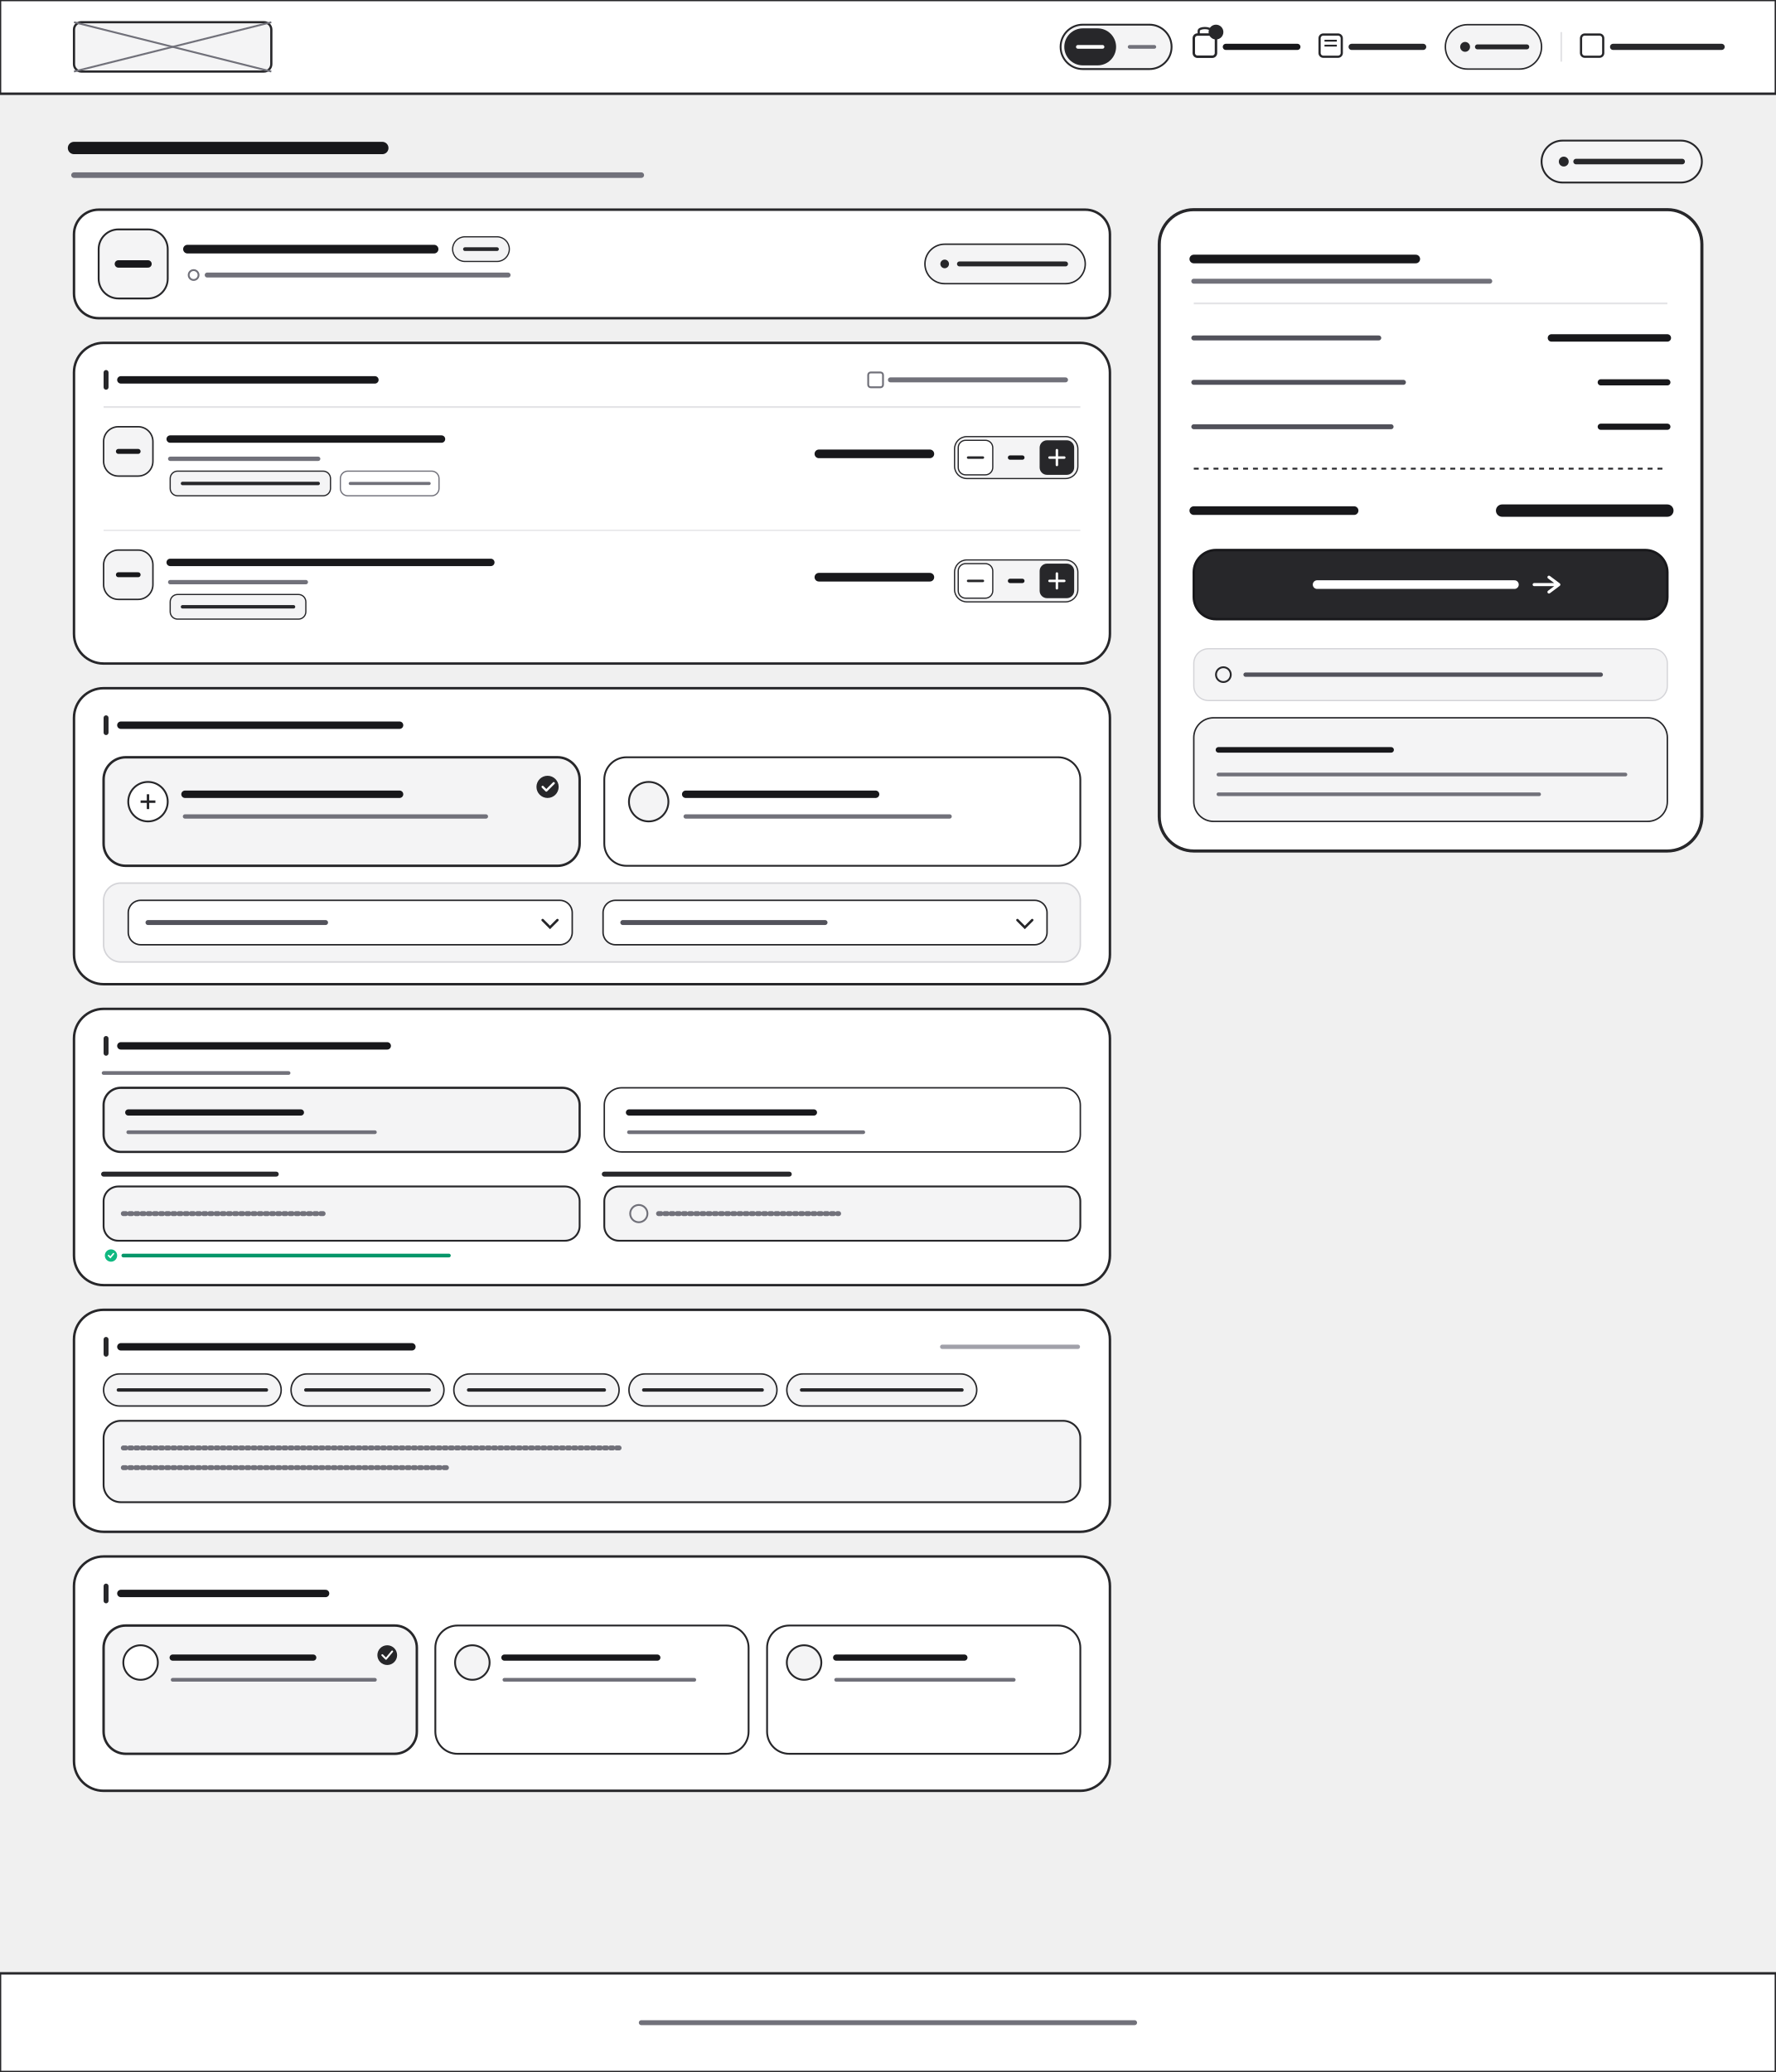
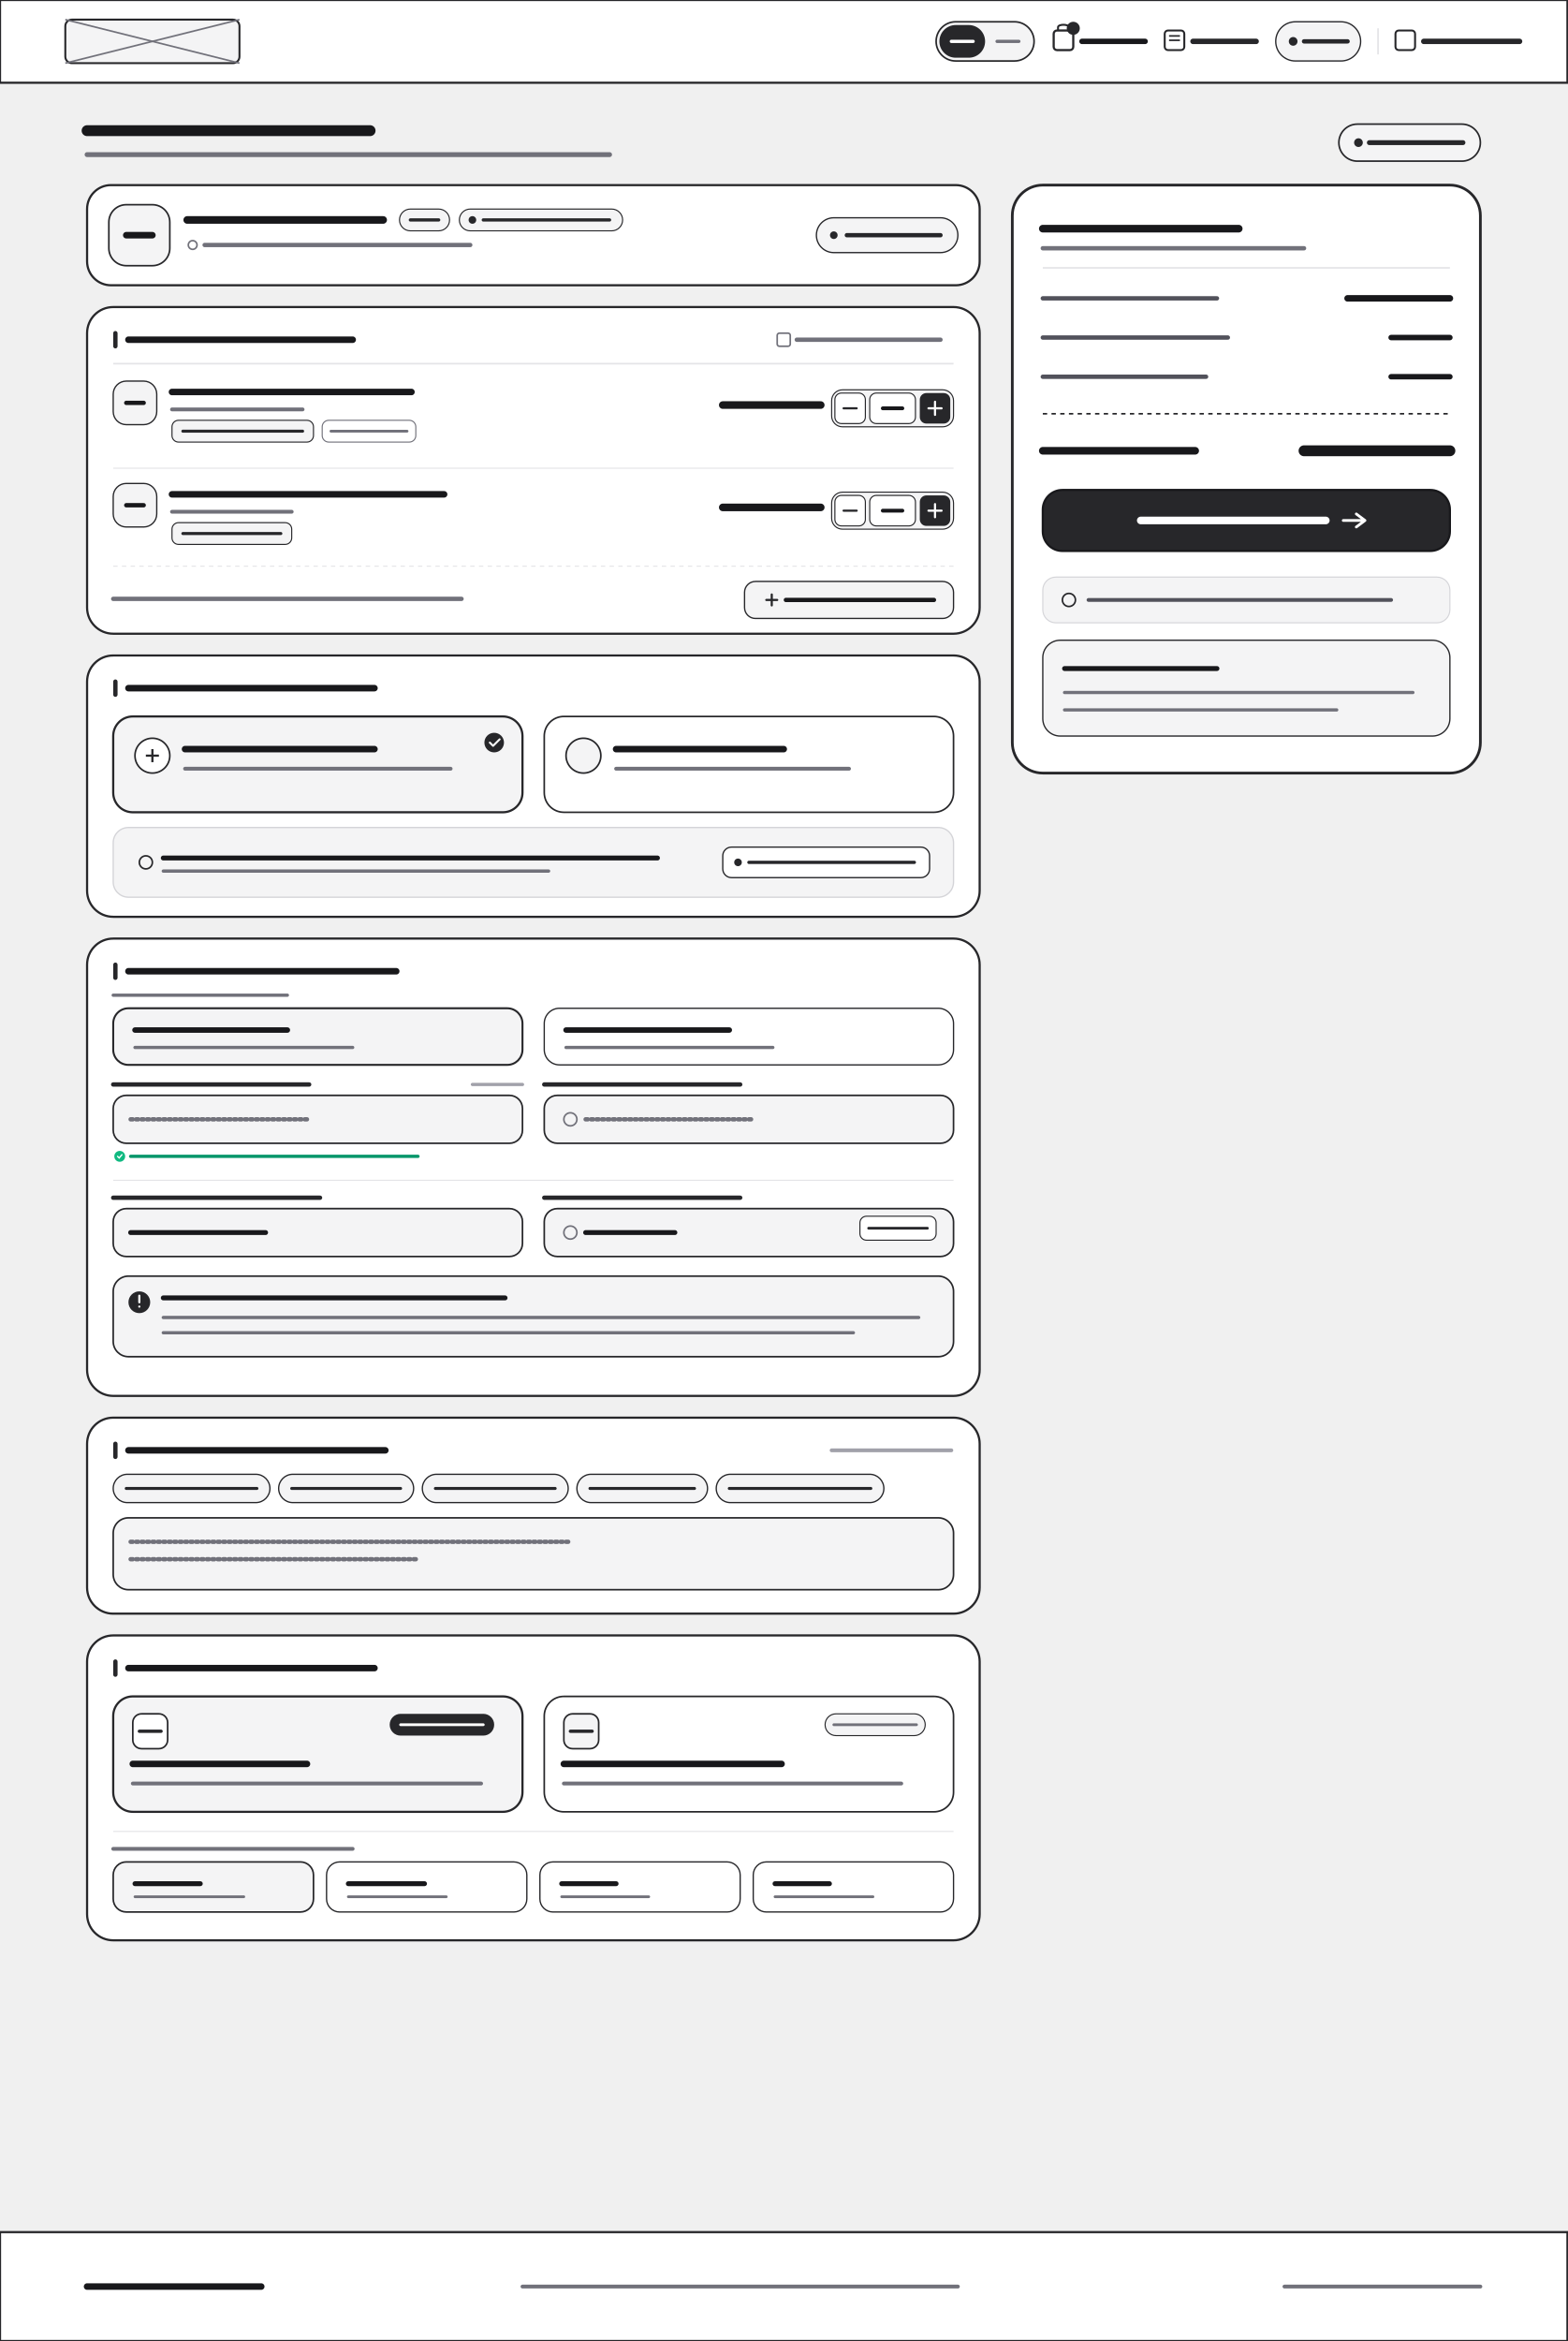
- <svg xmlns="http://www.w3.org/2000/svg" viewBox="0 0 1440 1680" width="1440" height="1680" style="background:#FFFFFF; font-family: -apple-system, BlinkMacSystemFont, 'Segoe UI', Roboto, sans-serif;">
+ <svg xmlns="http://www.w3.org/2000/svg" viewBox="0 0 1440 2150" width="1440" height="2150" style="background:#F8FAFC; font-family: -apple-system, BlinkMacSystemFont, 'Segoe UI', Roboto, sans-serif;">
  <g id="Top-Navbar">
    <rect x="0" y="0" width="1440" height="76" fill="#FFFFFF" stroke="#27272A" stroke-width="2" />
    <g transform="translate(60, 18)">
      <rect width="160" height="40" rx="6" fill="#F4F4F5" stroke="#27272A" stroke-width="1.8" />
      <line x1="0" y1="0" x2="160" y2="40" stroke="#71717A" stroke-width="1.5" />
      <line x1="160" y1="0" x2="0" y2="40" stroke="#71717A" stroke-width="1.5" />
    </g>
    <g transform="translate(860, 20)">
      <rect x="0" y="0" width="90" height="36" rx="18" fill="#F4F4F5" stroke="#27272A" stroke-width="1.5" />
      <rect x="3" y="3" width="42" height="30" rx="15" fill="#27272A" />
      <line x1="14" y1="18" x2="34" y2="18" stroke="#FFFFFF" stroke-width="3" stroke-linecap="round" />
      <line x1="56" y1="18" x2="76" y2="18" stroke="#71717A" stroke-width="3" stroke-linecap="round" />
      <g transform="translate(108, 0)">
        <rect x="0" y="8" width="18" height="18" rx="3" fill="#FFFFFF" stroke="#27272A" stroke-width="2" />
        <path d="M4 8 V5 C4 2 14 2 14 5 V8" fill="none" stroke="#27272A" stroke-width="1.8" />
        <circle cx="18" cy="6" r="6" fill="#27272A" />
        <line x1="26" y1="18" x2="84" y2="18" stroke="#18181B" stroke-width="5" stroke-linecap="round" />
      </g>
      <g transform="translate(210, 0)">
        <rect x="0" y="8" width="18" height="18" rx="3" fill="#FFFFFF" stroke="#27272A" stroke-width="1.8" />
        <line x1="4" y1="13" x2="14" y2="13" stroke="#27272A" stroke-width="1.5" />
        <line x1="4" y1="17" x2="14" y2="17" stroke="#27272A" stroke-width="1.5" />
        <line x1="26" y1="18" x2="84" y2="18" stroke="#27272A" stroke-width="5" stroke-linecap="round" />
      </g>
      <g transform="translate(312, 0)">
        <rect width="78" height="36" rx="18" fill="#F4F4F5" stroke="#27272A" stroke-width="1.2" />
        <circle cx="16" cy="18" r="4" fill="#27272A" />
        <line x1="26" y1="18" x2="66" y2="18" stroke="#27272A" stroke-width="4" stroke-linecap="round" />
      </g>
      <line x1="406" y1="6" x2="406" y2="30" stroke="#E4E4E7" stroke-width="1.5" />
      <g transform="translate(422, 0)">
        <rect x="0" y="8" width="18" height="18" rx="3" fill="#FFFFFF" stroke="#27272A" stroke-width="1.8" />
        <line x1="26" y1="18" x2="114" y2="18" stroke="#27272A" stroke-width="5" stroke-linecap="round" />
      </g>
    </g>
  </g>
-   <g id="Page-Title-Bar" transform="translate(60, 106)">
+   <g id="Page-Title-Bar" transform="translate(80, 106)">
    <g transform="translate(0, 0)">
-       <line x1="0" y1="14" x2="250" y2="14" stroke="#18181B" stroke-width="10" stroke-linecap="round" />
-       <line x1="0" y1="36" x2="460" y2="36" stroke="#71717A" stroke-width="4.5" stroke-linecap="round" />
-     </g>
-     <g transform="translate(1190, 8)">
+       <line x1="0" y1="14" x2="260" y2="14" stroke="#18181B" stroke-width="10" stroke-linecap="round" />
+       <line x1="0" y1="36" x2="480" y2="36" stroke="#71717A" stroke-width="4.5" stroke-linecap="round" />
+     </g>
+     <g transform="translate(1150, 8)">
      <rect width="130" height="34" rx="17" fill="#F4F4F5" stroke="#27272A" stroke-width="1.5" />
      <circle cx="18" cy="17" r="4" fill="#27272A" />
      <line x1="28" y1="17" x2="114" y2="17" stroke="#27272A" stroke-width="4.5" stroke-linecap="round" />
    </g>
  </g>
-   <g id="Main-Checkout-Container" transform="translate(60, 170)">
+   <g id="Main-Checkout-Container" transform="translate(80, 170)">
    <g id="Left-Column">
      <g id="Card-Tenant-Info" transform="translate(0, 0)">
-         <rect width="840" height="88" rx="20" fill="#FFFFFF" stroke="#27272A" stroke-width="2" />
-         <g transform="translate(20, 16)">
+         <rect width="820" height="92" rx="22" fill="#FFFFFF" stroke="#27272A" stroke-width="2" />
+         <g transform="translate(20, 18)">
          <rect width="56" height="56" rx="16" fill="#F4F4F5" stroke="#27272A" stroke-width="1.5" />
          <line x1="16" y1="28" x2="40" y2="28" stroke="#18181B" stroke-width="6" stroke-linecap="round" />
        </g>
        <g transform="translate(92, 22)">
-           <line x1="0" y1="10" x2="200" y2="10" stroke="#18181B" stroke-width="7" stroke-linecap="round" />
-           <rect x="215" y="0" width="46" height="20" rx="10" fill="#F4F4F5" stroke="#27272A" stroke-width="1" />
-           <line x1="225" y1="10" x2="251" y2="10" stroke="#27272A" stroke-width="3" stroke-linecap="round" />
-           <g transform="translate(0, 26)">
+           <line x1="0" y1="10" x2="180" y2="10" stroke="#18181B" stroke-width="7" stroke-linecap="round" />
+           <rect x="195" y="0" width="46" height="20" rx="10" fill="#F4F4F5" stroke="#27272A" stroke-width="1" />
+           <line x1="205" y1="10" x2="231" y2="10" stroke="#27272A" stroke-width="3" stroke-linecap="round" />
+           <rect x="250" y="0" width="150" height="20" rx="10" fill="#F4F4F5" stroke="#27272A" stroke-width="1" />
+           <circle cx="262" cy="10" r="3.5" fill="#27272A" />
+           <line x1="272" y1="10" x2="388" y2="10" stroke="#27272A" stroke-width="3" stroke-linecap="round" />
+           <g transform="translate(0, 28)">
            <circle cx="5" cy="5" r="4" fill="none" stroke="#71717A" stroke-width="1.5" />
            <line x1="16" y1="5" x2="260" y2="5" stroke="#71717A" stroke-width="4" stroke-linecap="round" />
          </g>
        </g>
-         <g transform="translate(690, 28)">
+         <g transform="translate(670, 30)">
          <rect width="130" height="32" rx="16" fill="#F4F4F5" stroke="#27272A" stroke-width="1.2" />
          <circle cx="16" cy="16" r="3.5" fill="#27272A" />
          <line x1="28" y1="16" x2="114" y2="16" stroke="#27272A" stroke-width="4" stroke-linecap="round" />
        </g>
      </g>
-       <g id="Card-Order-Items" transform="translate(0, 108)">
-         <rect width="840" height="260" rx="24" fill="#FFFFFF" stroke="#27272A" stroke-width="2" />
+       <g id="Card-Order-Items" transform="translate(0, 112)">
+         <rect width="820" height="300" rx="24" fill="#FFFFFF" stroke="#27272A" stroke-width="2" />
        <g transform="translate(24, 20)">
          <rect x="0" y="2" width="4" height="16" rx="2" fill="#27272A" />
          <line x1="14" y1="10" x2="220" y2="10" stroke="#18181B" stroke-width="6" stroke-linecap="round" />
-           <g transform="translate(620, 0)">
+           <g transform="translate(610, 0)">
            <rect x="0" y="4" width="12" height="12" rx="2" fill="none" stroke="#71717A" stroke-width="1.5" />
-             <line x1="18" y1="10" x2="160" y2="10" stroke="#71717A" stroke-width="4" stroke-linecap="round" />
-           </g>
-         </g>
-         <line x1="24" y1="52" x2="816" y2="52" stroke="#E4E4E7" stroke-width="1.5" />
+             <line x1="18" y1="10" x2="150" y2="10" stroke="#71717A" stroke-width="4" stroke-linecap="round" />
+           </g>
+         </g>
+         <line x1="24" y1="52" x2="796" y2="52" stroke="#E4E4E7" stroke-width="1.5" />
        <g transform="translate(24, 68)">
          <rect width="40" height="40" rx="12" fill="#F4F4F5" stroke="#27272A" stroke-width="1.2" />
          <line x1="12" y1="20" x2="28" y2="20" stroke="#18181B" stroke-width="4" stroke-linecap="round" />
          <g transform="translate(54, 4)">
            <line x1="0" y1="6" x2="220" y2="6" stroke="#18181B" stroke-width="6" stroke-linecap="round" />
            <line x1="0" y1="22" x2="120" y2="22" stroke="#71717A" stroke-width="3.5" stroke-linecap="round" />
            <g transform="translate(0, 32)">
              <rect width="130" height="20" rx="6" fill="#F4F4F5" stroke="#27272A" stroke-width="1" />
              <line x1="10" y1="10" x2="120" y2="10" stroke="#27272A" stroke-width="2.8" stroke-linecap="round" />
              <g transform="translate(138, 0)">
-                 <rect width="80" height="20" rx="6" fill="#FFFFFF" stroke="#71717A" stroke-width="1" />
-                 <line x1="8" y1="10" x2="72" y2="10" stroke="#71717A" stroke-width="2.5" stroke-linecap="round" />
+                 <rect width="86" height="20" rx="6" fill="#FFFFFF" stroke="#71717A" stroke-width="1" />
+                 <line x1="8" y1="10" x2="78" y2="10" stroke="#71717A" stroke-width="2.5" stroke-linecap="round" />
              </g>
            </g>
          </g>
-           <g transform="translate(580, 8)">
+           <g transform="translate(560, 8)">
            <line x1="0" y1="14" x2="90" y2="14" stroke="#18181B" stroke-width="7" stroke-linecap="round" />
-             <g transform="translate(110, 0)">
-               <rect width="100" height="34" rx="10" fill="#F4F4F5" stroke="#27272A" stroke-width="1" />
+             <g transform="translate(100, 0)">
+               <rect width="112" height="34" rx="10" fill="#F4F4F5" stroke="#27272A" stroke-width="1" />
              <rect x="3" y="3" width="28" height="28" rx="6" fill="#FFFFFF" stroke="#27272A" stroke-width="1" />
              <line x1="11" y1="17" x2="23" y2="17" stroke="#27272A" stroke-width="2" stroke-linecap="round" />
-               <line x1="45" y1="17" x2="55" y2="17" stroke="#18181B" stroke-width="3.5" stroke-linecap="round" />
-               <rect x="69" y="3" width="28" height="28" rx="6" fill="#27272A" />
-               <line x1="77" y1="17" x2="89" y2="17" stroke="#FFFFFF" stroke-width="2" stroke-linecap="round" />
-               <line x1="83" y1="11" x2="83" y2="23" stroke="#FFFFFF" stroke-width="2" stroke-linecap="round" />
-             </g>
-           </g>
-         </g>
-         <line x1="24" y1="152" x2="816" y2="152" stroke="#E4E4E7" stroke-width="1" />
-         <g transform="translate(24, 168)">
+               <rect x="35" y="3" width="42" height="28" rx="6" fill="#FFFFFF" stroke="#27272A" stroke-width="1" />
+               <line x1="47" y1="17" x2="65" y2="17" stroke="#18181B" stroke-width="3.5" stroke-linecap="round" />
+               <rect x="81" y="3" width="28" height="28" rx="6" fill="#27272A" />
+               <line x1="89" y1="17" x2="101" y2="17" stroke="#FFFFFF" stroke-width="2" stroke-linecap="round" />
+               <line x1="95" y1="11" x2="95" y2="23" stroke="#FFFFFF" stroke-width="2" stroke-linecap="round" />
+             </g>
+           </g>
+         </g>
+         <line x1="24" y1="148" x2="796" y2="148" stroke="#E4E4E7" stroke-width="1" />
+         <g transform="translate(24, 162)">
          <rect width="40" height="40" rx="12" fill="#F4F4F5" stroke="#27272A" stroke-width="1.2" />
          <line x1="12" y1="20" x2="28" y2="20" stroke="#18181B" stroke-width="4" stroke-linecap="round" />
          <g transform="translate(54, 4)">
-             <line x1="0" y1="6" x2="260" y2="6" stroke="#18181B" stroke-width="6" stroke-linecap="round" />
+             <line x1="0" y1="6" x2="250" y2="6" stroke="#18181B" stroke-width="6" stroke-linecap="round" />
            <line x1="0" y1="22" x2="110" y2="22" stroke="#71717A" stroke-width="3.5" stroke-linecap="round" />
            <g transform="translate(0, 32)">
              <rect width="110" height="20" rx="6" fill="#F4F4F5" stroke="#27272A" stroke-width="1" />
              <line x1="10" y1="10" x2="100" y2="10" stroke="#27272A" stroke-width="2.8" stroke-linecap="round" />
            </g>
          </g>
-           <g transform="translate(580, 8)">
+           <g transform="translate(560, 8)">
            <line x1="0" y1="14" x2="90" y2="14" stroke="#18181B" stroke-width="7" stroke-linecap="round" />
-             <g transform="translate(110, 0)">
-               <rect width="100" height="34" rx="10" fill="#F4F4F5" stroke="#27272A" stroke-width="1" />
+             <g transform="translate(100, 0)">
+               <rect width="112" height="34" rx="10" fill="#F4F4F5" stroke="#27272A" stroke-width="1" />
              <rect x="3" y="3" width="28" height="28" rx="6" fill="#FFFFFF" stroke="#27272A" stroke-width="1" />
              <line x1="11" y1="17" x2="23" y2="17" stroke="#27272A" stroke-width="2" stroke-linecap="round" />
-               <line x1="45" y1="17" x2="55" y2="17" stroke="#18181B" stroke-width="3.5" stroke-linecap="round" />
-               <rect x="69" y="3" width="28" height="28" rx="6" fill="#27272A" />
-               <line x1="77" y1="17" x2="89" y2="17" stroke="#FFFFFF" stroke-width="2" stroke-linecap="round" />
-               <line x1="83" y1="11" x2="83" y2="23" stroke="#FFFFFF" stroke-width="2" stroke-linecap="round" />
-             </g>
-           </g>
-         </g>
-       </g>
-       <g id="Card-Pickup-Method" transform="translate(0, 388)">
-         <rect width="840" height="240" rx="24" fill="#FFFFFF" stroke="#27272A" stroke-width="2" />
+               <rect x="35" y="3" width="42" height="28" rx="6" fill="#FFFFFF" stroke="#27272A" stroke-width="1" />
+               <line x1="47" y1="17" x2="65" y2="17" stroke="#18181B" stroke-width="3.5" stroke-linecap="round" />
+               <rect x="81" y="3" width="28" height="28" rx="6" fill="#27272A" />
+               <line x1="89" y1="17" x2="101" y2="17" stroke="#FFFFFF" stroke-width="2" stroke-linecap="round" />
+               <line x1="95" y1="11" x2="95" y2="23" stroke="#FFFFFF" stroke-width="2" stroke-linecap="round" />
+             </g>
+           </g>
+         </g>
+         <g transform="translate(24, 238)">
+           <line x1="0" y1="0" x2="772" y2="0" stroke="#E4E4E7" stroke-width="1" stroke-dasharray="4 4" />
+           <g transform="translate(0, 14)">
+             <line x1="0" y1="16" x2="320" y2="16" stroke="#71717A" stroke-width="4" stroke-linecap="round" />
+             <g transform="translate(580, 0)">
+               <rect width="192" height="34" rx="10" fill="#F4F4F5" stroke="#27272A" stroke-width="1.2" />
+               <path d="M20 17 L30 17 M25 12 L25 22" stroke="#27272A" stroke-width="2" stroke-linecap="round" />
+               <line x1="38" y1="17" x2="174" y2="17" stroke="#18181B" stroke-width="4" stroke-linecap="round" />
+             </g>
+           </g>
+         </g>
+       </g>
+       <g id="Card-Pickup-Method" transform="translate(0, 432)">
+         <rect width="820" height="240" rx="24" fill="#FFFFFF" stroke="#27272A" stroke-width="2" />
        <g transform="translate(24, 20)">
          <rect x="0" y="2" width="4" height="16" rx="2" fill="#27272A" />
          <line x1="14" y1="10" x2="240" y2="10" stroke="#18181B" stroke-width="6" stroke-linecap="round" />
        </g>
        <g transform="translate(24, 56)">
          <g transform="translate(0, 0)">
-             <rect width="386" height="88" rx="18" fill="#F4F4F5" stroke="#27272A" stroke-width="2" />
+             <rect width="376" height="88" rx="18" fill="#F4F4F5" stroke="#27272A" stroke-width="2" />
            <circle cx="36" cy="36" r="16" fill="#FFFFFF" stroke="#27272A" stroke-width="1.5" />
            <path d="M30 36 L42 36 M36 30 L36 42" stroke="#27272A" stroke-width="2" />
            <line x1="66" y1="30" x2="240" y2="30" stroke="#18181B" stroke-width="6" stroke-linecap="round" />
            <line x1="66" y1="48" x2="310" y2="48" stroke="#71717A" stroke-width="3.5" stroke-linecap="round" />
-             <circle cx="360" cy="24" r="9" fill="#27272A" />
-             <path d="M356 24 L359 27 L365 21" stroke="#FFFFFF" stroke-width="1.8" fill="none" stroke-linecap="round" stroke-linejoin="round" />
-           </g>
-           <g transform="translate(406, 0)">
-             <rect width="386" height="88" rx="18" fill="#FFFFFF" stroke="#27272A" stroke-width="1.5" />
+             <circle cx="350" cy="24" r="9" fill="#27272A" />
+             <path d="M346 24 L349 27 L355 21" stroke="#FFFFFF" stroke-width="1.8" fill="none" stroke-linecap="round" stroke-linejoin="round" />
+           </g>
+           <g transform="translate(396, 0)">
+             <rect width="376" height="88" rx="18" fill="#FFFFFF" stroke="#27272A" stroke-width="1.5" />
            <circle cx="36" cy="36" r="16" fill="#F4F4F5" stroke="#27272A" stroke-width="1.5" />
            <line x1="66" y1="30" x2="220" y2="30" stroke="#18181B" stroke-width="6" stroke-linecap="round" />
            <line x1="66" y1="48" x2="280" y2="48" stroke="#71717A" stroke-width="3.5" stroke-linecap="round" />
          </g>
        </g>
        <g transform="translate(24, 158)">
-           <rect width="792" height="64" rx="14" fill="#F4F4F5" stroke="#D4D4D8" stroke-width="1.2" />
+           <rect width="772" height="64" rx="14" fill="#F4F4F5" stroke="#D4D4D8" stroke-width="1.2" />
          <g transform="translate(20, 14)">
-             <rect width="360" height="36" rx="10" fill="#FFFFFF" stroke="#27272A" stroke-width="1.2" />
-             <line x1="16" y1="18" x2="160" y2="18" stroke="#52525B" stroke-width="4" stroke-linecap="round" />
-             <path d="M336 16 L342 22 L348 16" stroke="#27272A" stroke-width="2" fill="none" stroke-linecap="round" />
-             <g transform="translate(385, 0)">
-               <rect width="360" height="36" rx="10" fill="#FFFFFF" stroke="#27272A" stroke-width="1.2" />
-               <line x1="16" y1="18" x2="180" y2="18" stroke="#52525B" stroke-width="4" stroke-linecap="round" />
-               <path d="M336 16 L342 22 L348 16" stroke="#27272A" stroke-width="2" fill="none" stroke-linecap="round" />
-             </g>
-           </g>
-         </g>
-       </g>
-       <g id="Card-Contact-Info" transform="translate(0, 648)">
-         <rect width="840" height="224" rx="24" fill="#FFFFFF" stroke="#27272A" stroke-width="2" />
-         <g transform="translate(24, 20)">
-           <rect x="0" y="2" width="4" height="16" rx="2" fill="#27272A" />
-           <line x1="14" y1="10" x2="230" y2="10" stroke="#18181B" stroke-width="6" stroke-linecap="round" />
+             <circle cx="10" cy="18" r="6" fill="none" stroke="#27272A" stroke-width="1.5" />
+             <line x1="26" y1="14" x2="480" y2="14" stroke="#18181B" stroke-width="4.5" stroke-linecap="round" />
+             <line x1="26" y1="26" x2="380" y2="26" stroke="#71717A" stroke-width="3" stroke-linecap="round" />
+             <g transform="translate(540, 4)">
+               <rect width="190" height="28" rx="8" fill="#FFFFFF" stroke="#27272A" stroke-width="1.2" />
+               <circle cx="14" cy="14" r="3.5" fill="#27272A" />
+               <line x1="24" y1="14" x2="176" y2="14" stroke="#27272A" stroke-width="3" stroke-linecap="round" />
+             </g>
+           </g>
+         </g>
+       </g>
+       <g id="Card-Contact-Info" transform="translate(0, 692)">
+         <rect width="820" height="420" rx="24" fill="#FFFFFF" stroke="#27272A" stroke-width="2" />
+         <g transform="translate(24, 20)">
+           <rect x="0" y="2" width="4" height="16" rx="2" fill="#27272A" />
+           <line x1="14" y1="10" x2="260" y2="10" stroke="#18181B" stroke-width="6" stroke-linecap="round" />
        </g>
        <g transform="translate(24, 52)">
-           <line x1="0" y1="0" x2="150" y2="0" stroke="#71717A" stroke-width="3" stroke-linecap="round" />
+           <line x1="0" y1="0" x2="160" y2="0" stroke="#71717A" stroke-width="3" stroke-linecap="round" />
          <g transform="translate(0, 12)">
-             <rect width="386" height="52" rx="14" fill="#F4F4F5" stroke="#27272A" stroke-width="1.8" />
+             <rect width="376" height="52" rx="14" fill="#F4F4F5" stroke="#27272A" stroke-width="1.8" />
            <line x1="20" y1="20" x2="160" y2="20" stroke="#18181B" stroke-width="5" stroke-linecap="round" />
            <line x1="20" y1="36" x2="220" y2="36" stroke="#71717A" stroke-width="3" stroke-linecap="round" />
-             <g transform="translate(406, 0)">
-               <rect width="386" height="52" rx="14" fill="#FFFFFF" stroke="#27272A" stroke-width="1.2" />
+             <g transform="translate(396, 0)">
+               <rect width="376" height="52" rx="14" fill="#FFFFFF" stroke="#27272A" stroke-width="1.2" />
              <line x1="20" y1="20" x2="170" y2="20" stroke="#18181B" stroke-width="5" stroke-linecap="round" />
              <line x1="20" y1="36" x2="210" y2="36" stroke="#71717A" stroke-width="3" stroke-linecap="round" />
            </g>
          </g>
        </g>
        <g transform="translate(24, 134)">
          <g transform="translate(0, 0)">
-             <line x1="0" y1="0" x2="140" y2="0" stroke="#27272A" stroke-width="4" stroke-linecap="round" />
-             <rect y="10" width="386" height="44" rx="12" fill="#F4F4F5" stroke="#27272A" stroke-width="1.5" />
+             <line x1="0" y1="0" x2="180" y2="0" stroke="#27272A" stroke-width="4" stroke-linecap="round" />
+             <line x1="330" y1="0" x2="376" y2="0" stroke="#A1A1AA" stroke-width="3" stroke-linecap="round" />
+             <rect y="10" width="376" height="44" rx="12" fill="#F4F4F5" stroke="#27272A" stroke-width="1.5" />
            <line x1="16" y1="32" x2="180" y2="32" stroke="#71717A" stroke-width="4" stroke-linecap="round" stroke-dasharray="2 3" />
            <g transform="translate(0, 60)">
              <circle cx="6" cy="6" r="5" fill="#10B981" />
              <path d="M4 6 L5.5 7.5 L8 4.5" stroke="#FFFFFF" stroke-width="1.2" fill="none" stroke-linecap="round" />
              <line x1="16" y1="6" x2="280" y2="6" stroke="#059669" stroke-width="3" stroke-linecap="round" />
            </g>
          </g>
-           <g transform="translate(406, 0)">
-             <line x1="0" y1="0" x2="150" y2="0" stroke="#27272A" stroke-width="4" stroke-linecap="round" />
-             <rect y="10" width="386" height="44" rx="12" fill="#F4F4F5" stroke="#27272A" stroke-width="1.5" />
-             <circle cx="28" cy="32" r="7" fill="none" stroke="#71717A" stroke-width="1.5" />
-             <line x1="44" y1="32" x2="190" y2="32" stroke="#71717A" stroke-width="4" stroke-linecap="round" stroke-dasharray="2 3" />
-           </g>
-         </g>
-       </g>
-       <g id="Card-Kitchen-Notes" transform="translate(0, 892)">
-         <rect width="840" height="180" rx="24" fill="#FFFFFF" stroke="#27272A" stroke-width="2" />
+           <g transform="translate(396, 0)">
+             <line x1="0" y1="0" x2="180" y2="0" stroke="#27272A" stroke-width="4" stroke-linecap="round" />
+             <rect y="10" width="376" height="44" rx="12" fill="#F4F4F5" stroke="#27272A" stroke-width="1.5" />
+             <circle cx="24" cy="32" r="6" fill="none" stroke="#71717A" stroke-width="1.5" />
+             <line x1="38" y1="32" x2="190" y2="32" stroke="#71717A" stroke-width="4" stroke-linecap="round" stroke-dasharray="2 3" />
+           </g>
+         </g>
+         <g transform="translate(24, 222)">
+           <line x1="0" y1="0" x2="772" y2="0" stroke="#E4E4E7" stroke-width="1" />
+           <g transform="translate(0, 16)">
+             <g transform="translate(0, 0)">
+               <line x1="0" y1="0" x2="190" y2="0" stroke="#27272A" stroke-width="4" stroke-linecap="round" />
+               <rect y="10" width="376" height="44" rx="12" fill="#F4F4F5" stroke="#27272A" stroke-width="1.5" />
+               <line x1="16" y1="32" x2="140" y2="32" stroke="#18181B" stroke-width="4.5" stroke-linecap="round" />
+             </g>
+             <g transform="translate(396, 0)">
+               <line x1="0" y1="0" x2="180" y2="0" stroke="#27272A" stroke-width="4" stroke-linecap="round" />
+               <rect y="10" width="376" height="44" rx="12" fill="#F4F4F5" stroke="#27272A" stroke-width="1.5" />
+               <circle cx="24" cy="32" r="6" fill="none" stroke="#71717A" stroke-width="1.5" />
+               <line x1="38" y1="32" x2="120" y2="32" stroke="#18181B" stroke-width="4.5" stroke-linecap="round" />
+               <rect x="290" y="17" width="70" height="22" rx="6" fill="#FFFFFF" stroke="#27272A" stroke-width="1" />
+               <line x1="298" y1="28" x2="352" y2="28" stroke="#27272A" stroke-width="2.5" stroke-linecap="round" />
+             </g>
+           </g>
+           <g transform="translate(0, 88)">
+             <rect width="772" height="74" rx="14" fill="#F4F4F5" stroke="#27272A" stroke-width="1.5" />
+             <circle cx="24" cy="24" r="10" fill="#27272A" />
+             <line x1="24" y1="18" x2="24" y2="24" stroke="#FFFFFF" stroke-width="2" stroke-linecap="round" />
+             <circle cx="24" cy="28" r="1" fill="#FFFFFF" />
+             <line x1="46" y1="20" x2="360" y2="20" stroke="#18181B" stroke-width="4.5" stroke-linecap="round" />
+             <line x1="46" y1="38" x2="740" y2="38" stroke="#71717A" stroke-width="3" stroke-linecap="round" />
+             <line x1="46" y1="52" x2="680" y2="52" stroke="#71717A" stroke-width="3" stroke-linecap="round" />
+           </g>
+         </g>
+       </g>
+       <g id="Card-Kitchen-Notes" transform="translate(0, 1132)">
+         <rect width="820" height="180" rx="24" fill="#FFFFFF" stroke="#27272A" stroke-width="2" />
        <g transform="translate(24, 20)">
          <rect x="0" y="2" width="4" height="16" rx="2" fill="#27272A" />
          <line x1="14" y1="10" x2="250" y2="10" stroke="#18181B" stroke-width="6" stroke-linecap="round" />
-           <g transform="translate(680, 0)">
+           <g transform="translate(660, 0)">
            <line x1="0" y1="10" x2="110" y2="10" stroke="#A1A1AA" stroke-width="3.5" stroke-linecap="round" />
          </g>
        </g>
        <g transform="translate(24, 52)">
          <rect width="144" height="26" rx="13" fill="#F4F4F5" stroke="#27272A" stroke-width="1.2" />
          <line x1="12" y1="13" x2="132" y2="13" stroke="#27272A" stroke-width="2.8" stroke-linecap="round" />
          <g transform="translate(152, 0)">
            <rect width="124" height="26" rx="13" fill="#F4F4F5" stroke="#27272A" stroke-width="1.2" />
            <line x1="12" y1="13" x2="112" y2="13" stroke="#27272A" stroke-width="2.8" stroke-linecap="round" />
          </g>
          <g transform="translate(284, 0)">
            <rect width="134" height="26" rx="13" fill="#F4F4F5" stroke="#27272A" stroke-width="1.2" />
            <line x1="12" y1="13" x2="122" y2="13" stroke="#27272A" stroke-width="2.8" stroke-linecap="round" />
          </g>
          <g transform="translate(426, 0)">
            <rect width="120" height="26" rx="13" fill="#F4F4F5" stroke="#27272A" stroke-width="1.2" />
            <line x1="12" y1="13" x2="108" y2="13" stroke="#27272A" stroke-width="2.8" stroke-linecap="round" />
          </g>
          <g transform="translate(554, 0)">
            <rect width="154" height="26" rx="13" fill="#F4F4F5" stroke="#27272A" stroke-width="1.2" />
            <line x1="12" y1="13" x2="142" y2="13" stroke="#27272A" stroke-width="2.8" stroke-linecap="round" />
          </g>
        </g>
-         <g transform="translate(24, 90)">
-           <rect width="792" height="66" rx="14" fill="#F4F4F5" stroke="#27272A" stroke-width="1.5" />
+         <g transform="translate(24, 92)">
+           <rect width="772" height="66" rx="14" fill="#F4F4F5" stroke="#27272A" stroke-width="1.5" />
          <line x1="16" y1="22" x2="420" y2="22" stroke="#71717A" stroke-width="4" stroke-linecap="round" stroke-dasharray="2 3" />
          <line x1="16" y1="38" x2="280" y2="38" stroke="#71717A" stroke-width="4" stroke-linecap="round" stroke-dasharray="2 3" />
        </g>
      </g>
-       <g id="Card-Payment-Method" transform="translate(0, 1092)">
-         <rect width="840" height="190" rx="24" fill="#FFFFFF" stroke="#27272A" stroke-width="2" />
-         <g transform="translate(24, 20)">
-           <rect x="0" y="2" width="4" height="16" rx="2" fill="#27272A" />
-           <line x1="14" y1="10" x2="180" y2="10" stroke="#18181B" stroke-width="6" stroke-linecap="round" />
+       <g id="Card-Payment-Method" transform="translate(0, 1332)">
+         <rect width="820" height="280" rx="24" fill="#FFFFFF" stroke="#27272A" stroke-width="2" />
+         <g transform="translate(24, 20)">
+           <rect x="0" y="2" width="4" height="16" rx="2" fill="#27272A" />
+           <line x1="14" y1="10" x2="240" y2="10" stroke="#18181B" stroke-width="6" stroke-linecap="round" />
        </g>
        <g transform="translate(24, 56)">
-           <rect width="254" height="104" rx="18" fill="#F4F4F5" stroke="#27272A" stroke-width="2" />
-           <circle cx="30" cy="30" r="14" fill="#FFFFFF" stroke="#27272A" stroke-width="1.5" />
-           <line x1="56" y1="26" x2="170" y2="26" stroke="#18181B" stroke-width="5" stroke-linecap="round" />
-           <line x1="56" y1="44" x2="220" y2="44" stroke="#71717A" stroke-width="3" stroke-linecap="round" />
-           <circle cx="230" cy="24" r="8" fill="#27272A" />
-           <path d="M226 24 L229 27 L234 21" stroke="#FFFFFF" stroke-width="1.5" fill="none" stroke-linecap="round" stroke-linejoin="round" />
-           <g transform="translate(269, 0)">
-             <rect width="254" height="104" rx="18" fill="#FFFFFF" stroke="#27272A" stroke-width="1.5" />
-             <circle cx="30" cy="30" r="14" fill="#F4F4F5" stroke="#27272A" stroke-width="1.5" />
-             <line x1="56" y1="26" x2="180" y2="26" stroke="#18181B" stroke-width="5" stroke-linecap="round" />
-             <line x1="56" y1="44" x2="210" y2="44" stroke="#71717A" stroke-width="3" stroke-linecap="round" />
-           </g>
-           <g transform="translate(538, 0)">
-             <rect width="254" height="104" rx="18" fill="#FFFFFF" stroke="#27272A" stroke-width="1.5" />
-             <circle cx="30" cy="30" r="14" fill="#F4F4F5" stroke="#27272A" stroke-width="1.5" />
-             <line x1="56" y1="26" x2="160" y2="26" stroke="#18181B" stroke-width="5" stroke-linecap="round" />
-             <line x1="56" y1="44" x2="200" y2="44" stroke="#71717A" stroke-width="3" stroke-linecap="round" />
-           </g>
-         </g>
-       </g>
-     </g>
-     <g id="Right-Column-Summary" transform="translate(880, 0)">
+           <rect width="376" height="106" rx="18" fill="#F4F4F5" stroke="#27272A" stroke-width="2" />
+           <g transform="translate(18, 16)">
+             <rect width="32" height="32" rx="8" fill="#FFFFFF" stroke="#27272A" stroke-width="1.5" />
+             <line x1="6" y1="16" x2="26" y2="16" stroke="#27272A" stroke-width="3" stroke-linecap="round" />
+             <rect x="236" y="0" width="96" height="20" rx="10" fill="#27272A" />
+             <line x1="246" y1="10" x2="322" y2="10" stroke="#FFFFFF" stroke-width="2.5" stroke-linecap="round" />
+             <line x1="0" y1="46" x2="160" y2="46" stroke="#18181B" stroke-width="6" stroke-linecap="round" />
+             <line x1="0" y1="64" x2="320" y2="64" stroke="#71717A" stroke-width="3.5" stroke-linecap="round" />
+           </g>
+           <g transform="translate(396, 0)">
+             <rect width="376" height="106" rx="18" fill="#FFFFFF" stroke="#27272A" stroke-width="1.5" />
+             <g transform="translate(18, 16)">
+               <rect width="32" height="32" rx="8" fill="#F4F4F5" stroke="#27272A" stroke-width="1.5" />
+               <line x1="6" y1="16" x2="26" y2="16" stroke="#27272A" stroke-width="3" stroke-linecap="round" />
+               <rect x="240" y="0" width="92" height="20" rx="10" fill="#F4F4F5" stroke="#27272A" stroke-width="1" />
+               <line x1="248" y1="10" x2="324" y2="10" stroke="#71717A" stroke-width="2.5" stroke-linecap="round" />
+               <line x1="0" y1="46" x2="200" y2="46" stroke="#18181B" stroke-width="6" stroke-linecap="round" />
+               <line x1="0" y1="64" x2="310" y2="64" stroke="#71717A" stroke-width="3.5" stroke-linecap="round" />
+             </g>
+           </g>
+         </g>
+         <g transform="translate(24, 180)">
+           <line x1="0" y1="0" x2="772" y2="0" stroke="#E4E4E7" stroke-width="1" />
+           <line x1="0" y1="16" x2="220" y2="16" stroke="#71717A" stroke-width="3.5" stroke-linecap="round" />
+           <g transform="translate(0, 28)">
+             <rect width="184" height="46" rx="12" fill="#F4F4F5" stroke="#27272A" stroke-width="1.5" />
+             <line x1="20" y1="20" x2="80" y2="20" stroke="#18181B" stroke-width="4.5" stroke-linecap="round" />
+             <line x1="20" y1="32" x2="120" y2="32" stroke="#71717A" stroke-width="2.5" stroke-linecap="round" />
+             <g transform="translate(196, 0)">
+               <rect width="184" height="46" rx="12" fill="#FFFFFF" stroke="#27272A" stroke-width="1.2" />
+               <line x1="20" y1="20" x2="90" y2="20" stroke="#18181B" stroke-width="4.5" stroke-linecap="round" />
+               <line x1="20" y1="32" x2="110" y2="32" stroke="#71717A" stroke-width="2.5" stroke-linecap="round" />
+             </g>
+             <g transform="translate(392, 0)">
+               <rect width="184" height="46" rx="12" fill="#FFFFFF" stroke="#27272A" stroke-width="1.2" />
+               <line x1="20" y1="20" x2="70" y2="20" stroke="#18181B" stroke-width="4.5" stroke-linecap="round" />
+               <line x1="20" y1="32" x2="100" y2="32" stroke="#71717A" stroke-width="2.5" stroke-linecap="round" />
+             </g>
+             <g transform="translate(588, 0)">
+               <rect width="184" height="46" rx="12" fill="#FFFFFF" stroke="#27272A" stroke-width="1.2" />
+               <line x1="20" y1="20" x2="70" y2="20" stroke="#18181B" stroke-width="4.5" stroke-linecap="round" />
+               <line x1="20" y1="32" x2="110" y2="32" stroke="#71717A" stroke-width="2.5" stroke-linecap="round" />
+             </g>
+           </g>
+         </g>
+       </g>
+     </g>
+     <g id="Right-Column-Summary" transform="translate(850, 0)">
      <g id="Sticky-Summary-Card">
-         <rect width="440" height="520" rx="28" fill="#FFFFFF" stroke="#27272A" stroke-width="2.5" />
+         <rect width="430" height="540" rx="28" fill="#FFFFFF" stroke="#27272A" stroke-width="2.5" />
        <g transform="translate(28, 28)">
          <line x1="0" y1="12" x2="180" y2="12" stroke="#18181B" stroke-width="7" stroke-linecap="round" />
          <line x1="0" y1="30" x2="240" y2="30" stroke="#71717A" stroke-width="4" stroke-linecap="round" />
        </g>
-         <line x1="28" y1="76" x2="412" y2="76" stroke="#E4E4E7" stroke-width="1.5" />
+         <line x1="28" y1="76" x2="402" y2="76" stroke="#E4E4E7" stroke-width="1.5" />
        <g transform="translate(28, 96)">
          <g transform="translate(0, 0)">
-             <line x1="0" y1="8" x2="150" y2="8" stroke="#52525B" stroke-width="4" stroke-linecap="round" />
-             <line x1="290" y1="8" x2="384" y2="8" stroke="#18181B" stroke-width="6" stroke-linecap="round" />
+             <line x1="0" y1="8" x2="160" y2="8" stroke="#52525B" stroke-width="4" stroke-linecap="round" />
+             <line x1="280" y1="8" x2="374" y2="8" stroke="#18181B" stroke-width="6" stroke-linecap="round" />
          </g>
          <g transform="translate(0, 36)">
            <line x1="0" y1="8" x2="170" y2="8" stroke="#52525B" stroke-width="4" stroke-linecap="round" />
-             <line x1="330" y1="8" x2="384" y2="8" stroke="#18181B" stroke-width="5" stroke-linecap="round" />
+             <line x1="320" y1="8" x2="374" y2="8" stroke="#18181B" stroke-width="5" stroke-linecap="round" />
          </g>
          <g transform="translate(0, 72)">
-             <line x1="0" y1="8" x2="160" y2="8" stroke="#52525B" stroke-width="4" stroke-linecap="round" />
-             <line x1="330" y1="8" x2="384" y2="8" stroke="#18181B" stroke-width="5" stroke-linecap="round" />
-           </g>
-         </g>
-         <line x1="28" y1="210" x2="412" y2="210" stroke="#27272A" stroke-width="1.5" stroke-dasharray="4 4" />
+             <line x1="0" y1="8" x2="150" y2="8" stroke="#52525B" stroke-width="4" stroke-linecap="round" />
+             <line x1="320" y1="8" x2="374" y2="8" stroke="#18181B" stroke-width="5" stroke-linecap="round" />
+           </g>
+         </g>
+         <line x1="28" y1="210" x2="402" y2="210" stroke="#27272A" stroke-width="1.5" stroke-dasharray="4 4" />
        <g transform="translate(28, 230)">
-           <line x1="0" y1="14" x2="130" y2="14" stroke="#18181B" stroke-width="7" stroke-linecap="round" />
-           <line x1="250" y1="14" x2="384" y2="14" stroke="#18181B" stroke-width="10" stroke-linecap="round" />
-         </g>
-         <g transform="translate(28, 276)">
-           <rect width="384" height="56" rx="18" fill="#27272A" stroke="#18181B" stroke-width="2" />
-           <line x1="100" y1="28" x2="260" y2="28" stroke="#FFFFFF" stroke-width="7" stroke-linecap="round" />
+           <line x1="0" y1="14" x2="140" y2="14" stroke="#18181B" stroke-width="7" stroke-linecap="round" />
+           <line x1="240" y1="14" x2="374" y2="14" stroke="#18181B" stroke-width="10" stroke-linecap="round" />
+         </g>
+         <g transform="translate(28, 280)">
+           <rect width="374" height="56" rx="18" fill="#27272A" stroke="#18181B" stroke-width="2" />
+           <line x1="90" y1="28" x2="260" y2="28" stroke="#FFFFFF" stroke-width="7" stroke-linecap="round" />
          <path d="M276 28 L296 28 M288 22 L296 28 L288 34" stroke="#FFFFFF" stroke-width="2.5" fill="none" stroke-linecap="round" stroke-linejoin="round" />
        </g>
-         <g transform="translate(28, 356)">
-           <rect width="384" height="42" rx="12" fill="#F4F4F5" stroke="#D4D4D8" stroke-width="1" />
+         <g transform="translate(28, 360)">
+           <rect width="374" height="42" rx="12" fill="#F4F4F5" stroke="#D4D4D8" stroke-width="1" />
          <circle cx="24" cy="21" r="6" fill="none" stroke="#27272A" stroke-width="1.5" />
-           <line x1="42" y1="21" x2="330" y2="21" stroke="#52525B" stroke-width="3.5" stroke-linecap="round" />
-         </g>
-         <g transform="translate(28, 412)">
-           <rect width="384" height="84" rx="16" fill="#F4F4F5" stroke="#27272A" stroke-width="1.2" />
+           <line x1="42" y1="21" x2="320" y2="21" stroke="#52525B" stroke-width="3.5" stroke-linecap="round" />
+         </g>
+         <g transform="translate(28, 418)">
+           <rect width="374" height="88" rx="16" fill="#F4F4F5" stroke="#27272A" stroke-width="1.2" />
          <line x1="20" y1="26" x2="160" y2="26" stroke="#18181B" stroke-width="4.5" stroke-linecap="round" />
-           <line x1="20" y1="46" x2="350" y2="46" stroke="#71717A" stroke-width="3" stroke-linecap="round" />
-           <line x1="20" y1="62" x2="280" y2="62" stroke="#71717A" stroke-width="3" stroke-linecap="round" />
+           <line x1="20" y1="48" x2="340" y2="48" stroke="#71717A" stroke-width="3" stroke-linecap="round" />
+           <line x1="20" y1="64" x2="270" y2="64" stroke="#71717A" stroke-width="3" stroke-linecap="round" />
        </g>
      </g>
    </g>
  </g>
-   <g id="Footer" transform="translate(0, 1600)">
-     <rect width="1440" height="80" fill="#FFFFFF" stroke="#27272A" stroke-width="2" />
-     <line x1="520" y1="40" x2="920" y2="40" stroke="#71717A" stroke-width="4" stroke-linecap="round" />
+   <g id="Footer" transform="translate(0, 2050)">
+     <rect width="1440" height="100" fill="#FFFFFF" stroke="#27272A" stroke-width="2" />
+     <g transform="translate(80, 35)">
+       <line x1="0" y1="15" x2="160" y2="15" stroke="#18181B" stroke-width="6" stroke-linecap="round" />
+       <line x1="400" y1="15" x2="800" y2="15" stroke="#71717A" stroke-width="3.5" stroke-linecap="round" />
+       <line x1="1100" y1="15" x2="1280" y2="15" stroke="#71717A" stroke-width="3.5" stroke-linecap="round" />
+     </g>
  </g>
</svg>
